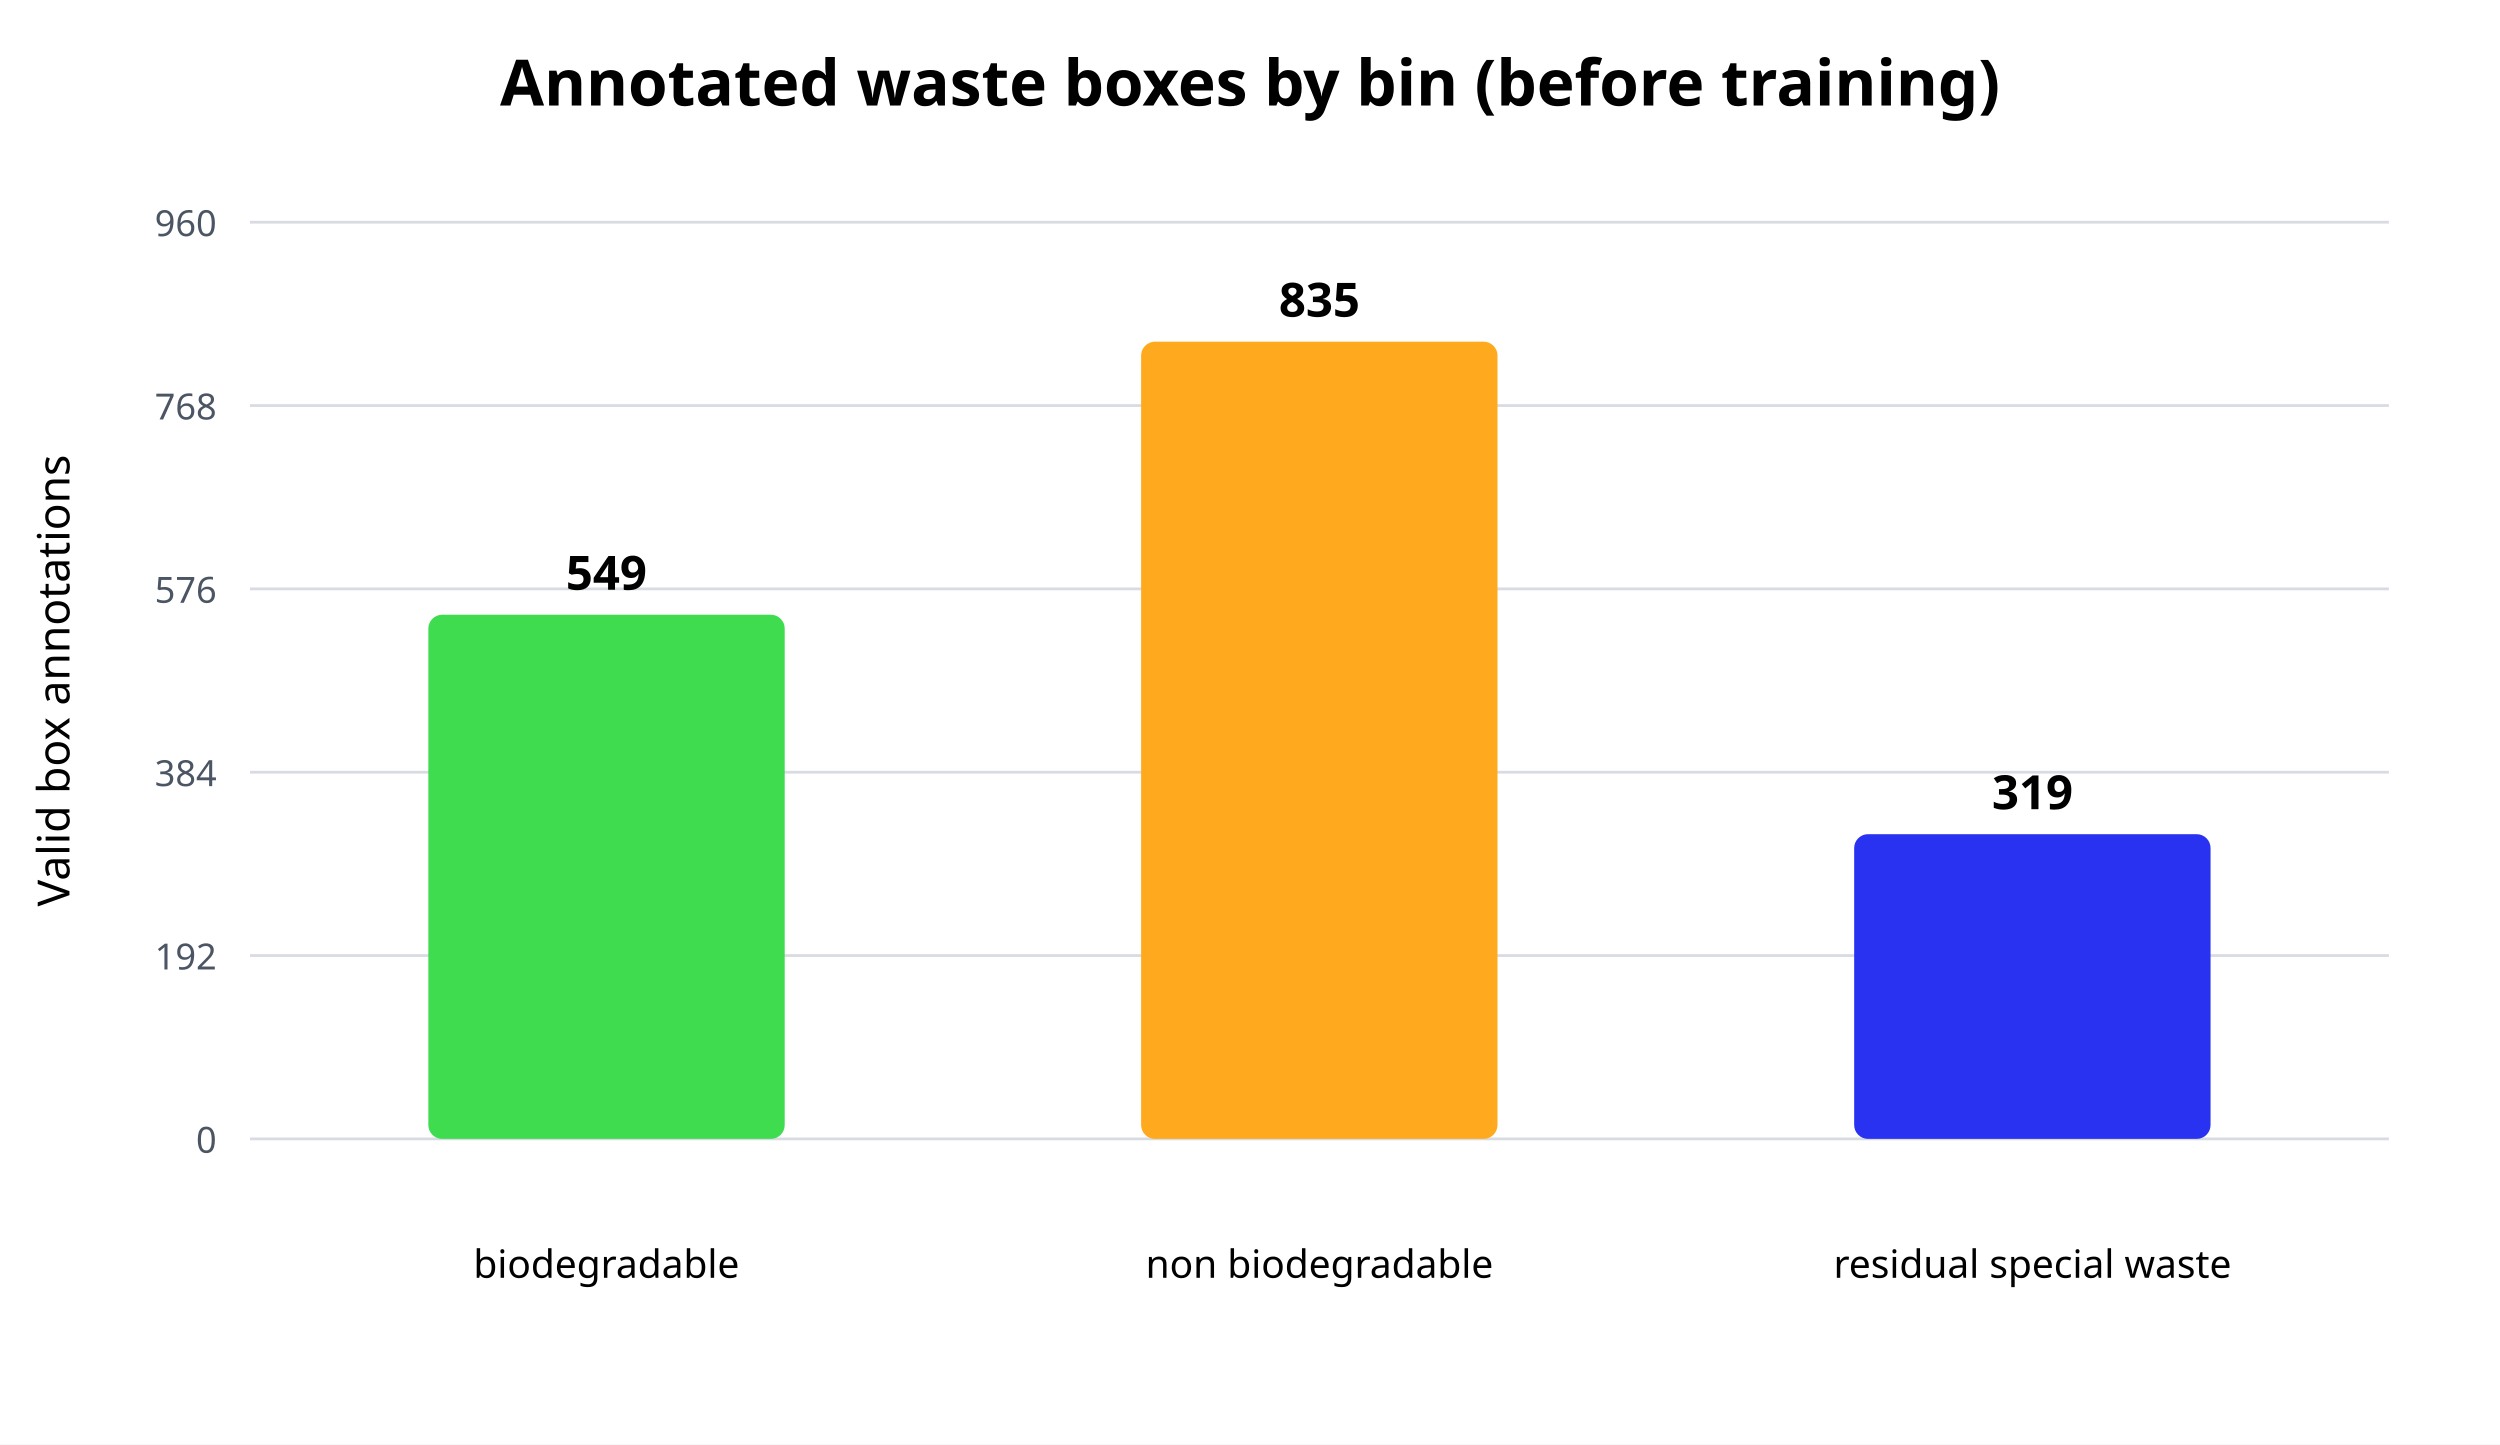
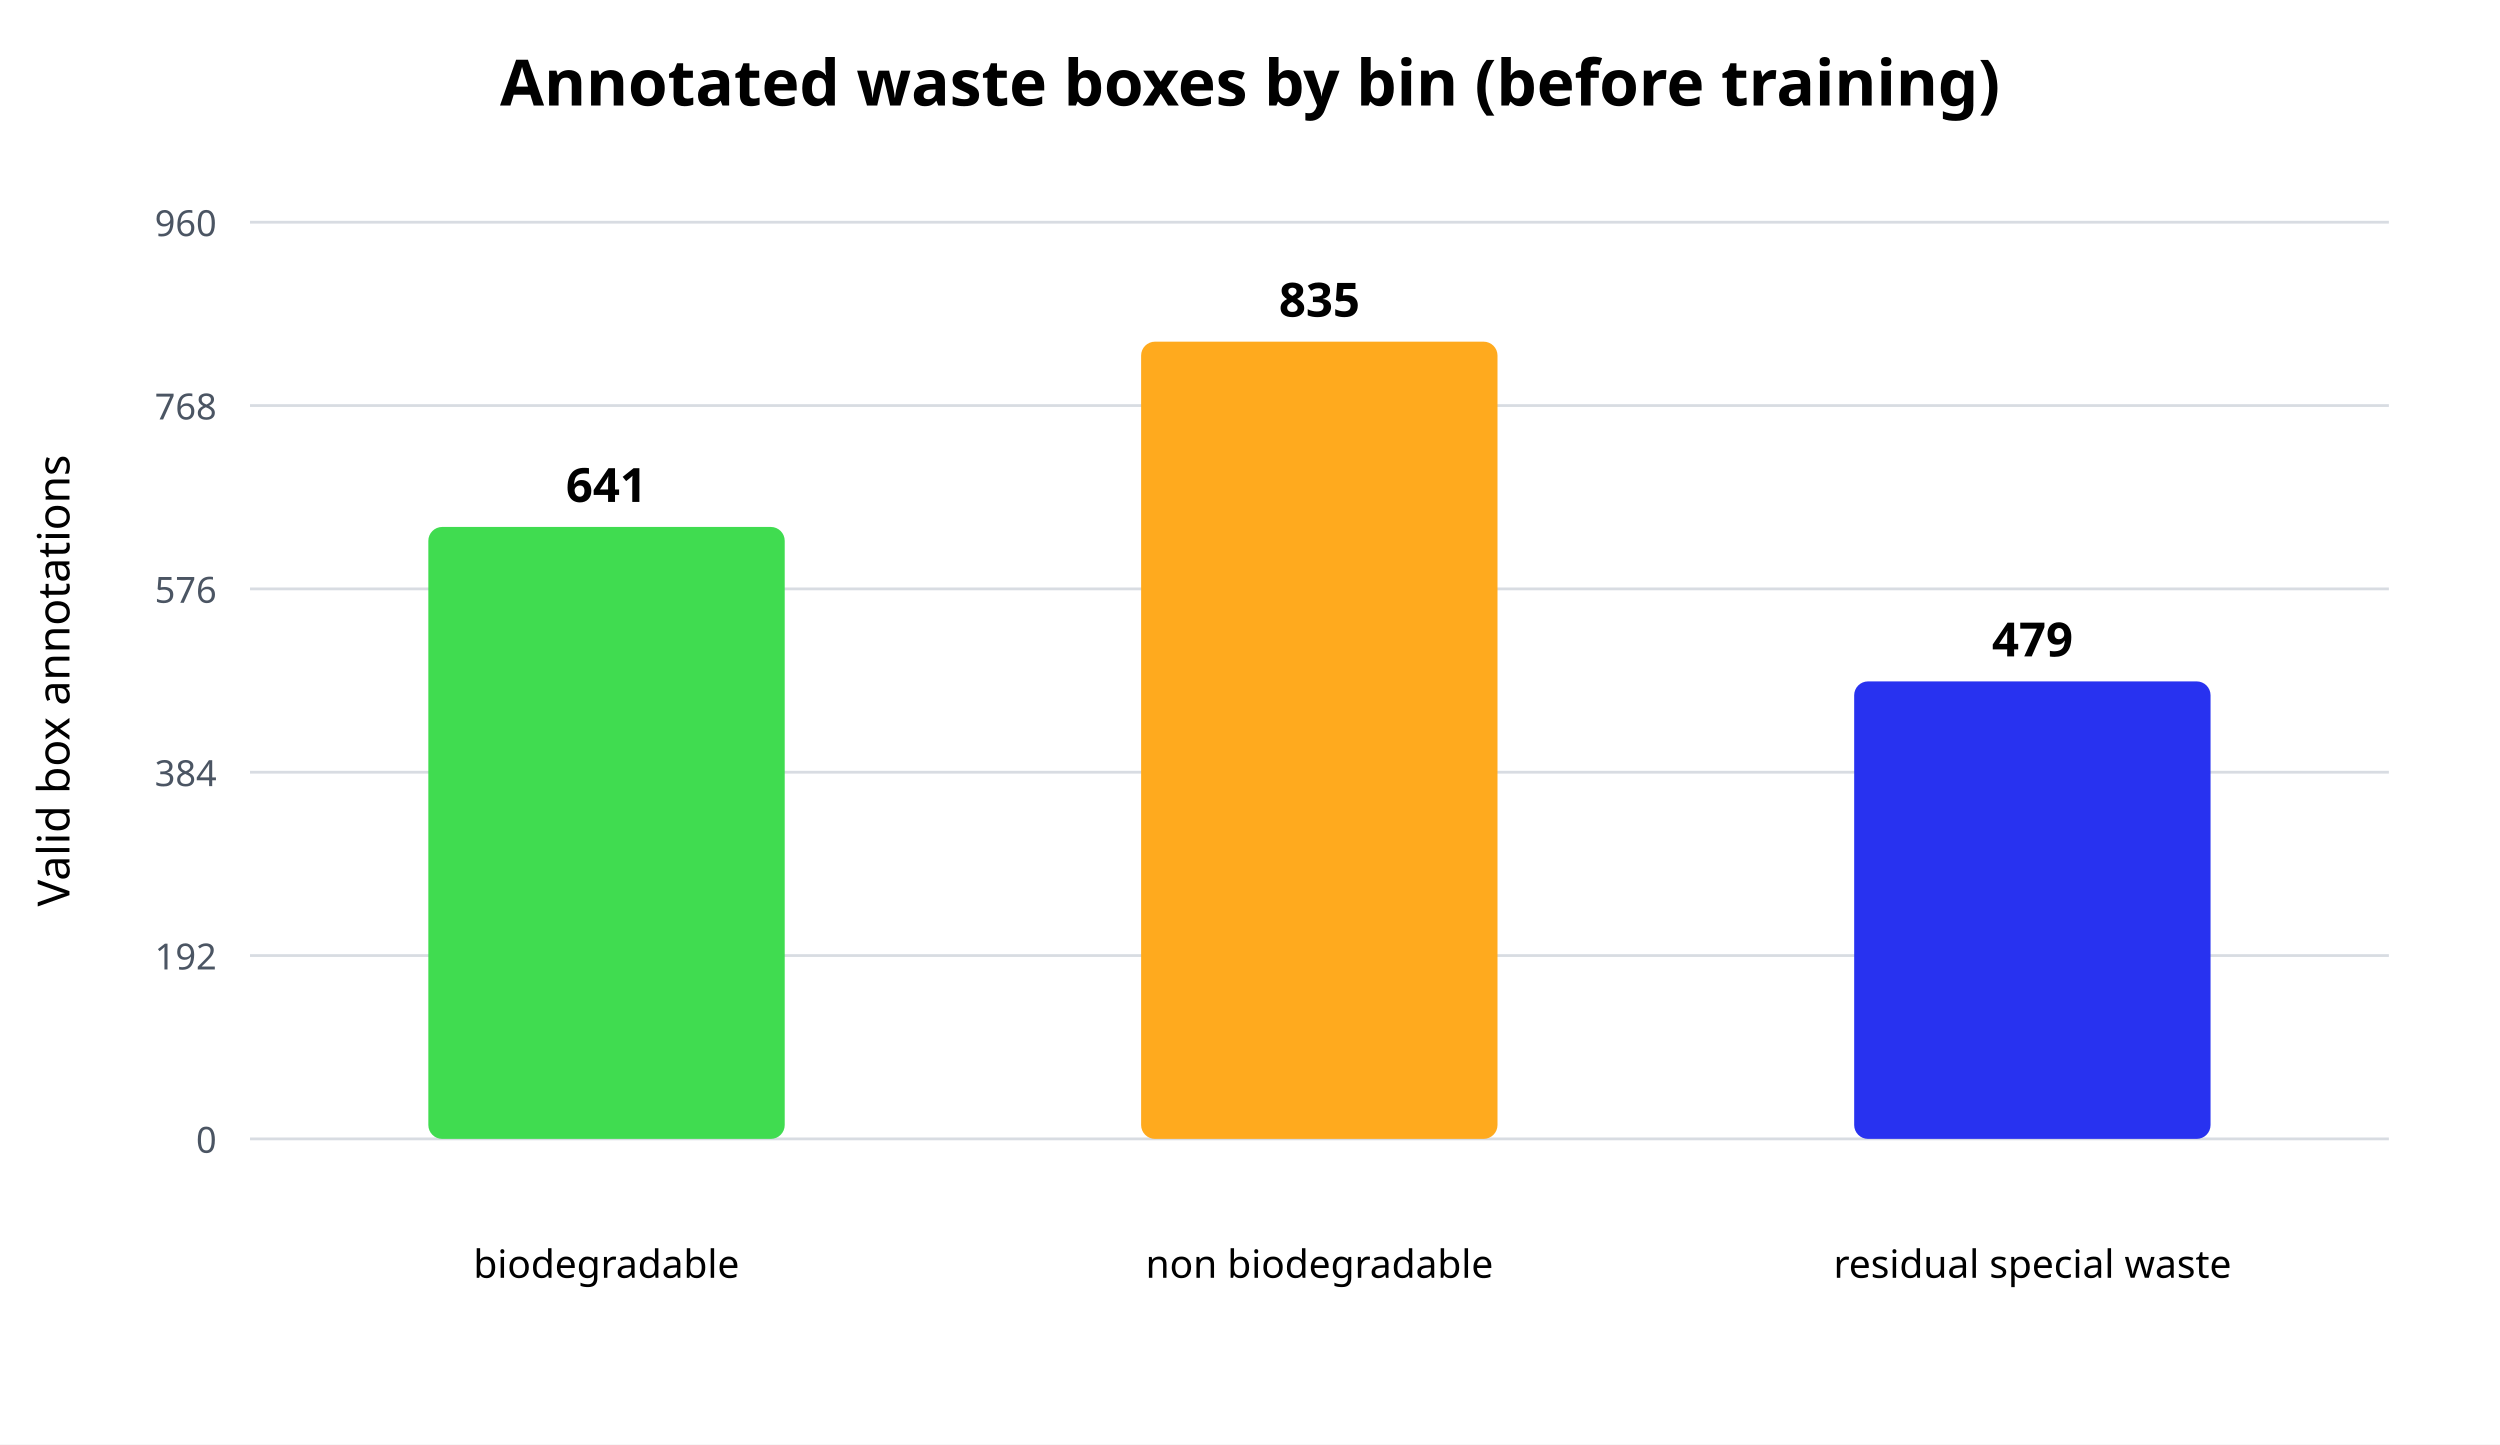
<svg xmlns="http://www.w3.org/2000/svg" width="900" height="520" viewBox="0 0 900 520">
  <rect width="100%" height="100%" fill="#ffffff" />
  <text x="450" y="38" text-anchor="middle" font-family="sans-serif" font-size="23" font-weight="bold">Annotated waste boxes by bin (before training)</text>
  <text x="25" y="245" transform="rotate(-90 25 245)" text-anchor="middle" font-family="sans-serif" font-size="16">Valid box annotations</text>
  <line x1="90" y1="410" x2="860" y2="410" stroke="#d8dce2" />
  <text x="78" y="415" text-anchor="end" font-family="sans-serif" font-size="13" fill="#4b5563">0</text>
  <line x1="90" y1="344" x2="860" y2="344" stroke="#d8dce2" />
  <text x="78" y="349" text-anchor="end" font-family="sans-serif" font-size="13" fill="#4b5563">192</text>
  <line x1="90" y1="278" x2="860" y2="278" stroke="#d8dce2" />
  <text x="78" y="283" text-anchor="end" font-family="sans-serif" font-size="13" fill="#4b5563">384</text>
  <line x1="90" y1="212" x2="860" y2="212" stroke="#d8dce2" />
  <text x="78" y="217" text-anchor="end" font-family="sans-serif" font-size="13" fill="#4b5563">576</text>
  <line x1="90" y1="146" x2="860" y2="146" stroke="#d8dce2" />
  <text x="78" y="151" text-anchor="end" font-family="sans-serif" font-size="13" fill="#4b5563">768</text>
  <line x1="90" y1="80" x2="860" y2="80" stroke="#d8dce2" />
  <text x="78" y="85" text-anchor="end" font-family="sans-serif" font-size="13" fill="#4b5563">960</text>
-   <rect x="154.2" y="221.3" width="128.3" height="188.7" rx="5" fill="#40dc50" />
-   <text x="218.3" y="212.3" text-anchor="middle" font-family="sans-serif" font-size="17" font-weight="bold">549</text>
+   <rect x="154.2" y="189.7" width="128.3" height="220.3" rx="5" fill="#40dc50" />
+   <text x="218.3" y="180.7" text-anchor="middle" font-family="sans-serif" font-size="17" font-weight="bold">641</text>
  <text x="218.3" y="460" text-anchor="middle" font-family="sans-serif" font-size="14">biodegradable</text>
  <rect x="410.8" y="123.0" width="128.3" height="287.0" rx="5" fill="#ffaa1e" />
  <text x="475.0" y="114.0" text-anchor="middle" font-family="sans-serif" font-size="17" font-weight="bold">835</text>
  <text x="475.0" y="460" text-anchor="middle" font-family="sans-serif" font-size="14">non biodegradable</text>
-   <rect x="667.5" y="300.3" width="128.3" height="109.7" rx="5" fill="#2832f0" />
-   <text x="731.7" y="291.3" text-anchor="middle" font-family="sans-serif" font-size="17" font-weight="bold">319</text>
+   <rect x="667.5" y="245.3" width="128.3" height="164.7" rx="5" fill="#2832f0" />
+   <text x="731.7" y="236.3" text-anchor="middle" font-family="sans-serif" font-size="17" font-weight="bold">479</text>
  <text x="731.7" y="460" text-anchor="middle" font-family="sans-serif" font-size="14">residual special waste</text>
</svg>
